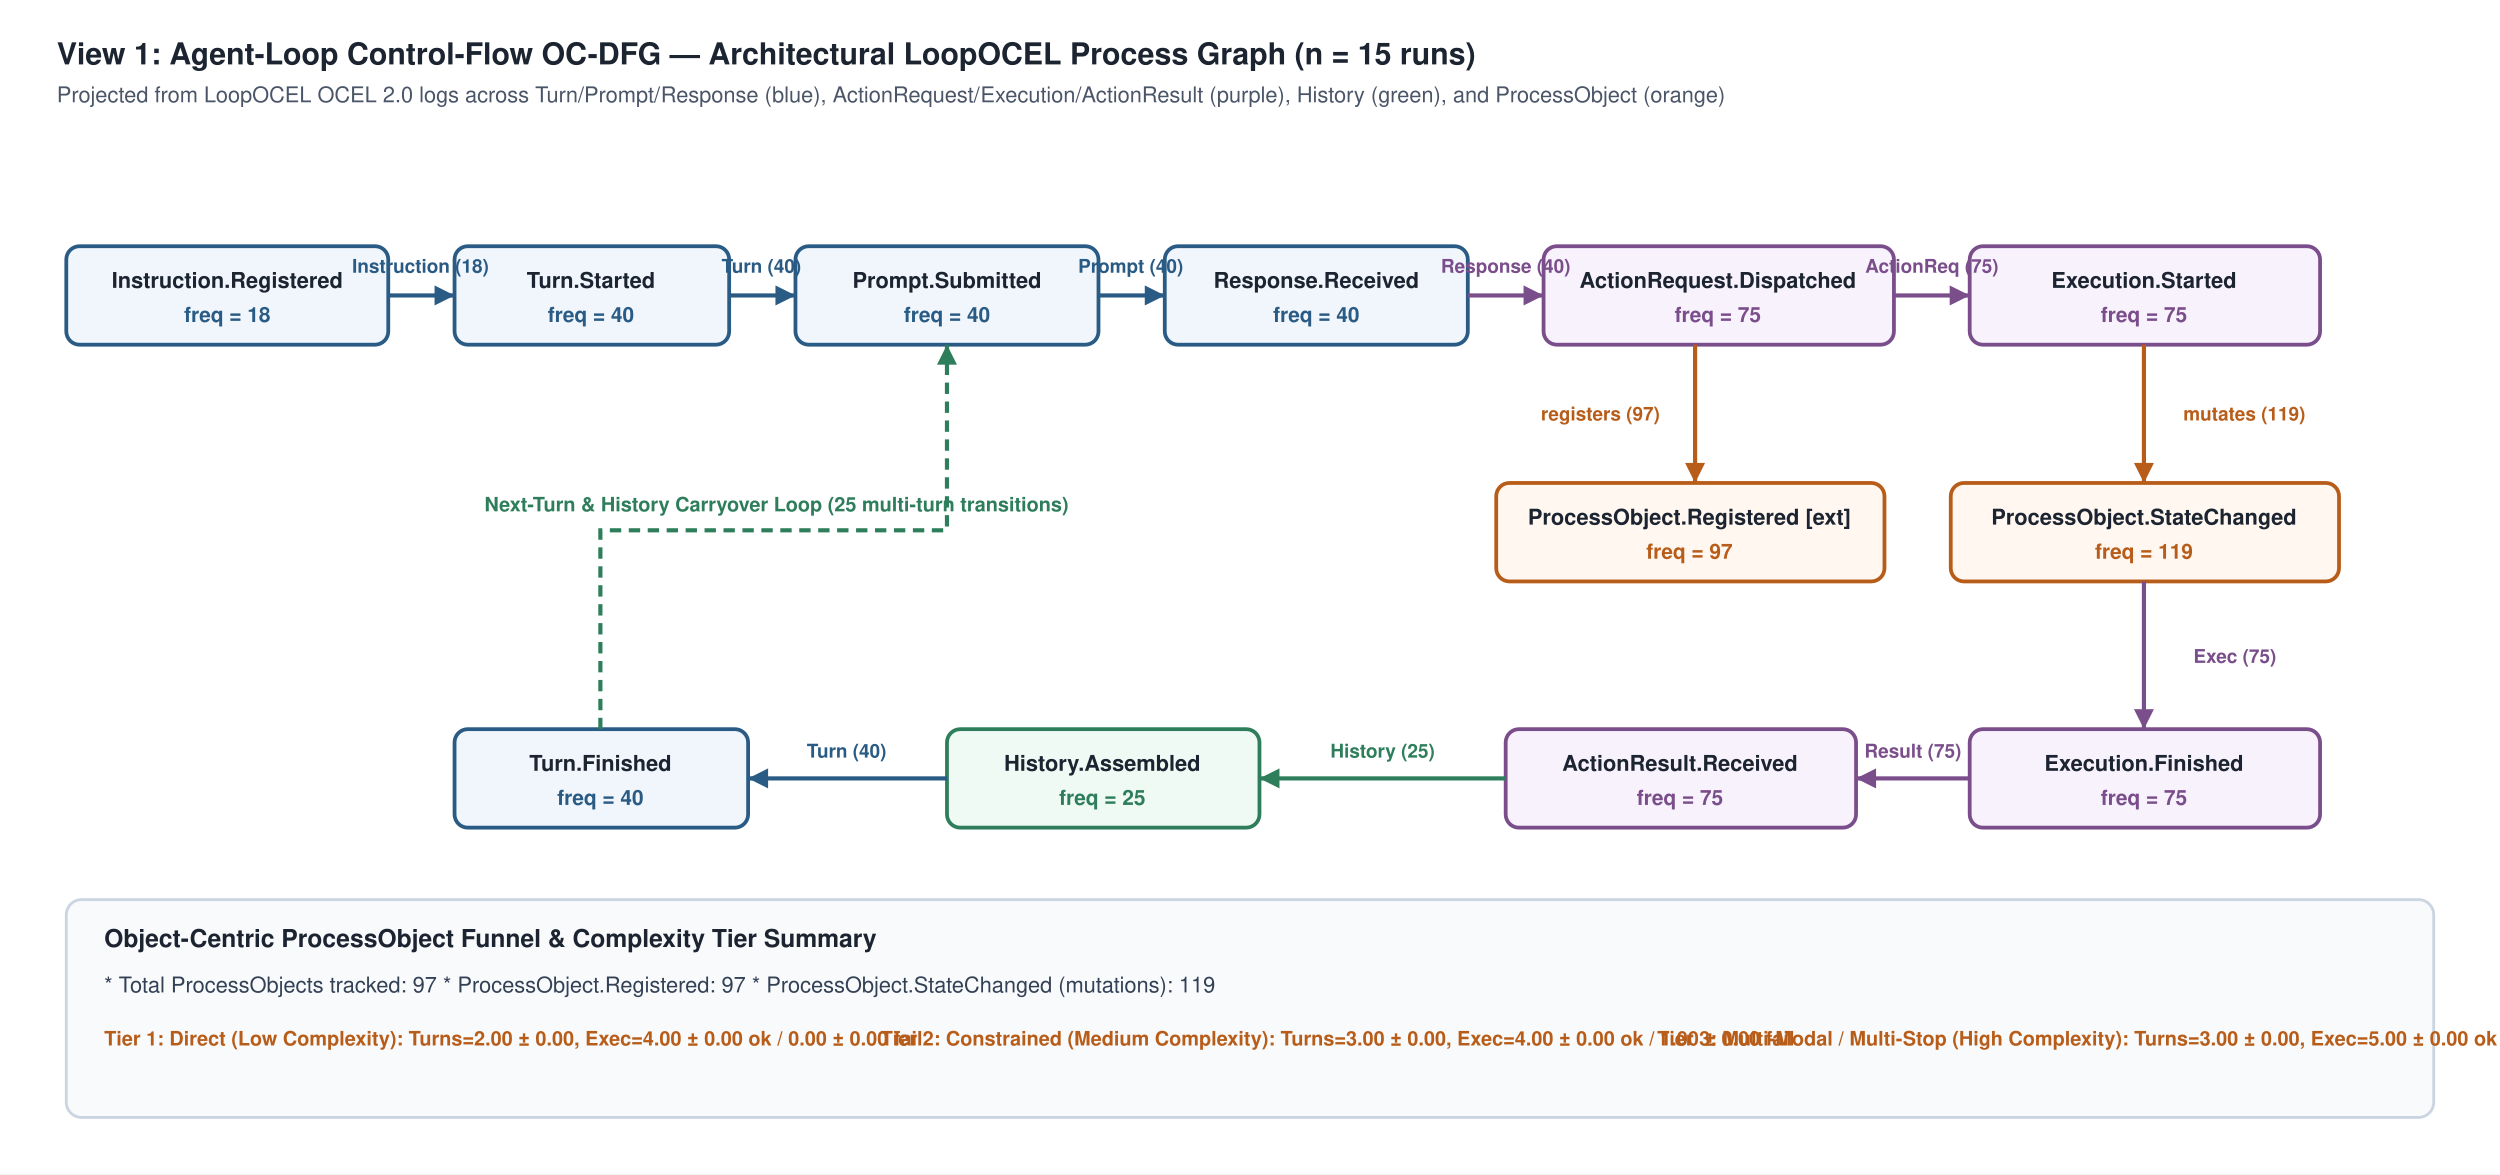
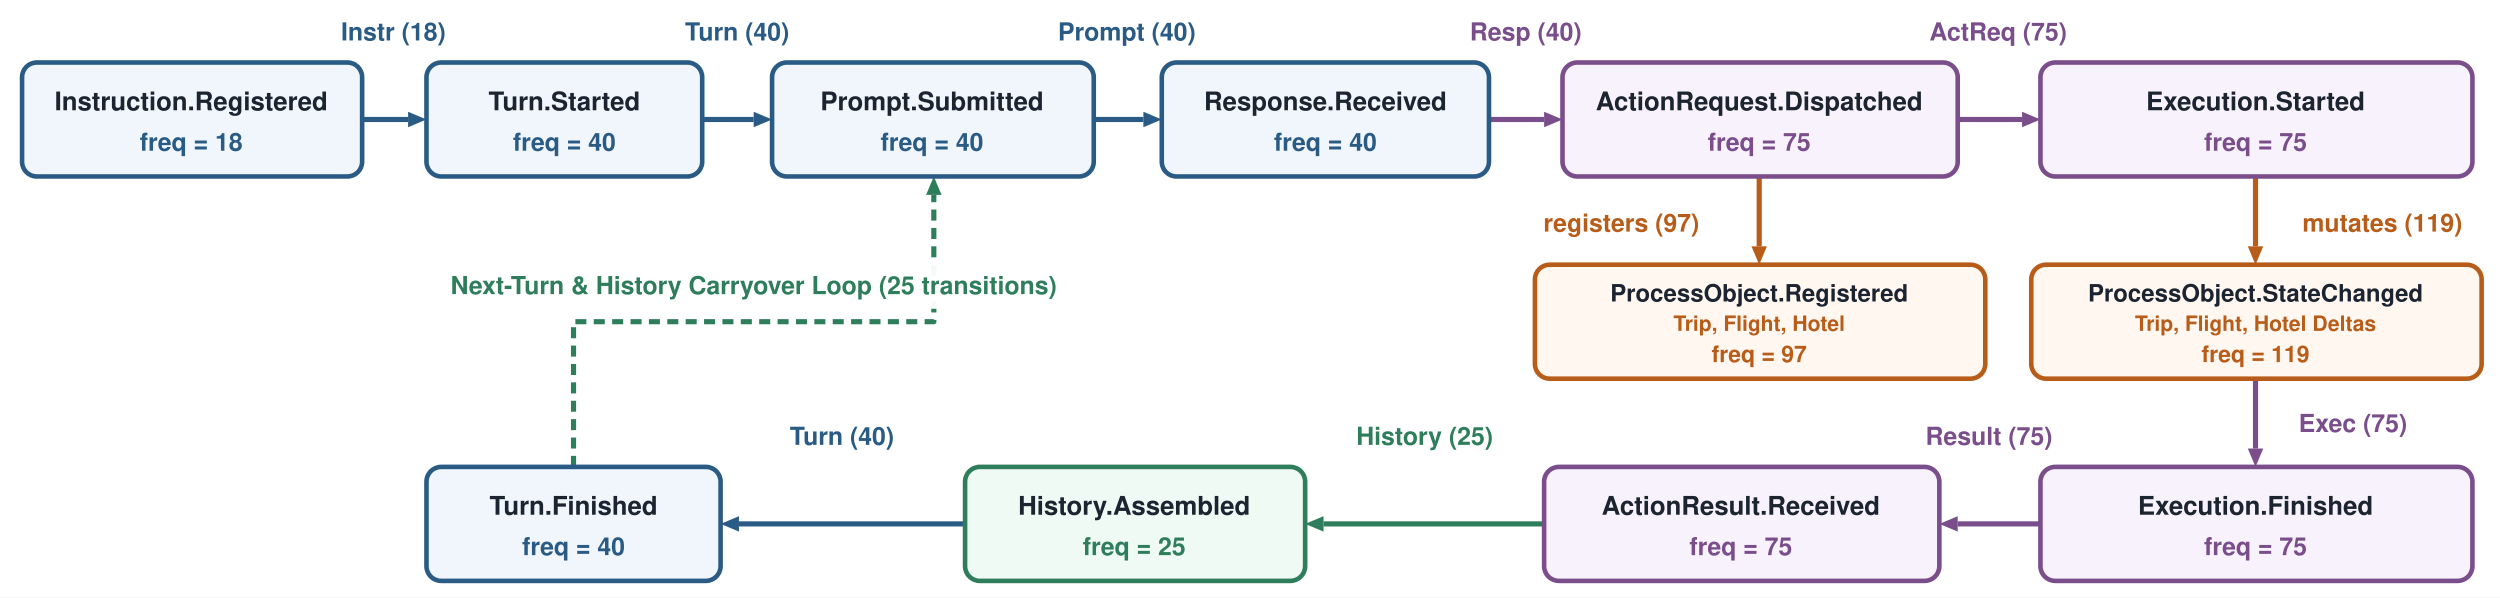
- <svg xmlns="http://www.w3.org/2000/svg" viewBox="0 0 1320 620" width="1320" height="620">
-   <defs>
-     <marker id="arr-turn" viewBox="0 0 10 10" refX="8" refY="5" markerWidth="6" markerHeight="6" orient="auto-start-reverse">
-       <path d="M 0 1 L 8 5 L 0 9 z" fill="#2A5B84" />
-     </marker>
-     <marker id="arr-act" viewBox="0 0 10 10" refX="8" refY="5" markerWidth="6" markerHeight="6" orient="auto-start-reverse">
-       <path d="M 0 1 L 8 5 L 0 9 z" fill="#7A4D8B" />
-     </marker>
-     <marker id="arr-pobj" viewBox="0 0 10 10" refX="8" refY="5" markerWidth="6" markerHeight="6" orient="auto-start-reverse">
-       <path d="M 0 1 L 8 5 L 0 9 z" fill="#B85D19" />
-     </marker>
-     <marker id="arr-hist" viewBox="0 0 10 10" refX="8" refY="5" markerWidth="6" markerHeight="6" orient="auto-start-reverse">
-       <path d="M 0 1 L 8 5 L 0 9 z" fill="#2E7D5B" />
-     </marker>
-   </defs>
-   <rect x="0" y="0" width="1320" height="620" fill="#FFFFFF" />
-   <text x="30" y="34" font-family="Helvetica, Arial, sans-serif" font-size="16" font-weight="bold" fill="#1B2430">View 1: Agent-Loop Control-Flow OC-DFG — Architectural LoopOCEL Process Graph (n = 15 runs)</text>
-   <text x="30" y="54" font-family="Helvetica, Arial, sans-serif" font-size="11.5" fill="#4A5568">Projected from LoopOCEL OCEL 2.0 logs across Turn/Prompt/Response (blue), ActionRequest/Execution/ActionResult (purple), History (green), and ProcessObject (orange)</text>
-   <rect x="35" y="130" width="170" height="52" rx="7" ry="7" fill="#F0F6FC" stroke="#2A5B84" stroke-width="2" />
-   <text x="120" y="152" text-anchor="middle" font-family="Helvetica, Arial, sans-serif" font-size="11.5" font-weight="bold" fill="#1B2430">Instruction.Registered</text>
-   <text x="120" y="170" text-anchor="middle" font-family="Helvetica, Arial, sans-serif" font-size="11" fill="#2A5B84" font-weight="bold">freq = 18</text>
-   <rect x="240" y="130" width="145" height="52" rx="7" ry="7" fill="#F0F6FC" stroke="#2A5B84" stroke-width="2" />
-   <text x="312" y="152" text-anchor="middle" font-family="Helvetica, Arial, sans-serif" font-size="11.5" font-weight="bold" fill="#1B2430">Turn.Started</text>
-   <text x="312" y="170" text-anchor="middle" font-family="Helvetica, Arial, sans-serif" font-size="11" fill="#2A5B84" font-weight="bold">freq = 40</text>
-   <rect x="420" y="130" width="160" height="52" rx="7" ry="7" fill="#F0F6FC" stroke="#2A5B84" stroke-width="2" />
-   <text x="500" y="152" text-anchor="middle" font-family="Helvetica, Arial, sans-serif" font-size="11.5" font-weight="bold" fill="#1B2430">Prompt.Submitted</text>
-   <text x="500" y="170" text-anchor="middle" font-family="Helvetica, Arial, sans-serif" font-size="11" fill="#2A5B84" font-weight="bold">freq = 40</text>
-   <rect x="615" y="130" width="160" height="52" rx="7" ry="7" fill="#F0F6FC" stroke="#2A5B84" stroke-width="2" />
-   <text x="695" y="152" text-anchor="middle" font-family="Helvetica, Arial, sans-serif" font-size="11.5" font-weight="bold" fill="#1B2430">Response.Received</text>
-   <text x="695" y="170" text-anchor="middle" font-family="Helvetica, Arial, sans-serif" font-size="11" fill="#2A5B84" font-weight="bold">freq = 40</text>
-   <rect x="815" y="130" width="185" height="52" rx="7" ry="7" fill="#F8F2FC" stroke="#7A4D8B" stroke-width="2" />
-   <text x="907" y="152" text-anchor="middle" font-family="Helvetica, Arial, sans-serif" font-size="11.5" font-weight="bold" fill="#1B2430">ActionRequest.Dispatched</text>
-   <text x="907" y="170" text-anchor="middle" font-family="Helvetica, Arial, sans-serif" font-size="11" fill="#7A4D8B" font-weight="bold">freq = 75</text>
-   <rect x="1040" y="130" width="185" height="52" rx="7" ry="7" fill="#F8F2FC" stroke="#7A4D8B" stroke-width="2" />
-   <text x="1132" y="152" text-anchor="middle" font-family="Helvetica, Arial, sans-serif" font-size="11.5" font-weight="bold" fill="#1B2430">Execution.Started</text>
-   <text x="1132" y="170" text-anchor="middle" font-family="Helvetica, Arial, sans-serif" font-size="11" fill="#7A4D8B" font-weight="bold">freq = 75</text>
-   <rect x="790" y="255" width="205" height="52" rx="7" ry="7" fill="#FFF7F0" stroke="#B85D19" stroke-width="2" />
-   <text x="892" y="277" text-anchor="middle" font-family="Helvetica, Arial, sans-serif" font-size="11.5" font-weight="bold" fill="#1B2430">ProcessObject.Registered [ext]</text>
-   <text x="892" y="295" text-anchor="middle" font-family="Helvetica, Arial, sans-serif" font-size="11" fill="#B85D19" font-weight="bold">freq = 97</text>
-   <rect x="1030" y="255" width="205" height="52" rx="7" ry="7" fill="#FFF7F0" stroke="#B85D19" stroke-width="2" />
-   <text x="1132" y="277" text-anchor="middle" font-family="Helvetica, Arial, sans-serif" font-size="11.5" font-weight="bold" fill="#1B2430">ProcessObject.StateChanged</text>
-   <text x="1132" y="295" text-anchor="middle" font-family="Helvetica, Arial, sans-serif" font-size="11" fill="#B85D19" font-weight="bold">freq = 119</text>
-   <rect x="1040" y="385" width="185" height="52" rx="7" ry="7" fill="#F8F2FC" stroke="#7A4D8B" stroke-width="2" />
-   <text x="1132" y="407" text-anchor="middle" font-family="Helvetica, Arial, sans-serif" font-size="11.5" font-weight="bold" fill="#1B2430">Execution.Finished</text>
-   <text x="1132" y="425" text-anchor="middle" font-family="Helvetica, Arial, sans-serif" font-size="11" fill="#7A4D8B" font-weight="bold">freq = 75</text>
-   <rect x="795" y="385" width="185" height="52" rx="7" ry="7" fill="#F8F2FC" stroke="#7A4D8B" stroke-width="2" />
-   <text x="887" y="407" text-anchor="middle" font-family="Helvetica, Arial, sans-serif" font-size="11.5" font-weight="bold" fill="#1B2430">ActionResult.Received</text>
-   <text x="887" y="425" text-anchor="middle" font-family="Helvetica, Arial, sans-serif" font-size="11" fill="#7A4D8B" font-weight="bold">freq = 75</text>
-   <rect x="500" y="385" width="165" height="52" rx="7" ry="7" fill="#EFFAF5" stroke="#2E7D5B" stroke-width="2" />
-   <text x="582" y="407" text-anchor="middle" font-family="Helvetica, Arial, sans-serif" font-size="11.5" font-weight="bold" fill="#1B2430">History.Assembled</text>
-   <text x="582" y="425" text-anchor="middle" font-family="Helvetica, Arial, sans-serif" font-size="11" fill="#2E7D5B" font-weight="bold">freq = 25</text>
-   <rect x="240" y="385" width="155" height="52" rx="7" ry="7" fill="#F0F6FC" stroke="#2A5B84" stroke-width="2" />
-   <text x="317" y="407" text-anchor="middle" font-family="Helvetica, Arial, sans-serif" font-size="11.5" font-weight="bold" fill="#1B2430">Turn.Finished</text>
-   <text x="317" y="425" text-anchor="middle" font-family="Helvetica, Arial, sans-serif" font-size="11" fill="#2A5B84" font-weight="bold">freq = 40</text>
-   <line x1="205" y1="156" x2="240" y2="156" stroke="#2A5B84" stroke-width="2.2" marker-end="url(#arr-turn)" />
-   <text x="222" y="144" text-anchor="middle" font-family="Helvetica, Arial, sans-serif" font-size="10" font-weight="bold" fill="#2A5B84">Instruction (18)</text>
-   <line x1="385" y1="156" x2="420" y2="156" stroke="#2A5B84" stroke-width="2.2" marker-end="url(#arr-turn)" />
-   <text x="402" y="144" text-anchor="middle" font-family="Helvetica, Arial, sans-serif" font-size="10" font-weight="bold" fill="#2A5B84">Turn (40)</text>
-   <line x1="580" y1="156" x2="615" y2="156" stroke="#2A5B84" stroke-width="2.2" marker-end="url(#arr-turn)" />
-   <text x="597" y="144" text-anchor="middle" font-family="Helvetica, Arial, sans-serif" font-size="10" font-weight="bold" fill="#2A5B84">Prompt (40)</text>
-   <line x1="775" y1="156" x2="815" y2="156" stroke="#7A4D8B" stroke-width="2.2" marker-end="url(#arr-act)" />
-   <text x="795" y="144" text-anchor="middle" font-family="Helvetica, Arial, sans-serif" font-size="10" font-weight="bold" fill="#7A4D8B">Response (40)</text>
-   <line x1="1000" y1="156" x2="1040" y2="156" stroke="#7A4D8B" stroke-width="2.2" marker-end="url(#arr-act)" />
-   <text x="1020" y="144" text-anchor="middle" font-family="Helvetica, Arial, sans-serif" font-size="10" font-weight="bold" fill="#7A4D8B">ActionReq (75)</text>
-   <line x1="895" y1="182" x2="895" y2="255" stroke="#B85D19" stroke-width="2.2" marker-end="url(#arr-pobj)" />
-   <text x="845" y="222" text-anchor="middle" font-family="Helvetica, Arial, sans-serif" font-size="10" font-weight="bold" fill="#B85D19">registers (97)</text>
-   <line x1="1132" y1="182" x2="1132" y2="255" stroke="#B85D19" stroke-width="2.2" marker-end="url(#arr-pobj)" />
-   <text x="1185" y="222" text-anchor="middle" font-family="Helvetica, Arial, sans-serif" font-size="10" font-weight="bold" fill="#B85D19">mutates (119)</text>
-   <line x1="1132" y1="307" x2="1132" y2="385" stroke="#7A4D8B" stroke-width="2.2" marker-end="url(#arr-act)" />
-   <text x="1180" y="350" text-anchor="middle" font-family="Helvetica, Arial, sans-serif" font-size="10" font-weight="bold" fill="#7A4D8B">Exec (75)</text>
-   <line x1="1040" y1="411" x2="980" y2="411" stroke="#7A4D8B" stroke-width="2.2" marker-end="url(#arr-act)" />
-   <text x="1010" y="400" text-anchor="middle" font-family="Helvetica, Arial, sans-serif" font-size="10" font-weight="bold" fill="#7A4D8B">Result (75)</text>
-   <line x1="795" y1="411" x2="665" y2="411" stroke="#2E7D5B" stroke-width="2.2" marker-end="url(#arr-hist)" />
-   <text x="730" y="400" text-anchor="middle" font-family="Helvetica, Arial, sans-serif" font-size="10" font-weight="bold" fill="#2E7D5B">History (25)</text>
-   <line x1="500" y1="411" x2="395" y2="411" stroke="#2A5B84" stroke-width="2.2" marker-end="url(#arr-turn)" />
-   <text x="447" y="400" text-anchor="middle" font-family="Helvetica, Arial, sans-serif" font-size="10" font-weight="bold" fill="#2A5B84">Turn (40)</text>
-   <path d="M 317 385 L 317 280 L 500 280 L 500 182" fill="none" stroke="#2E7D5B" stroke-width="2.2" stroke-dasharray="6,4" marker-end="url(#arr-hist)" />
-   <text x="410" y="270" text-anchor="middle" font-family="Helvetica, Arial, sans-serif" font-size="10.5" font-weight="bold" fill="#2E7D5B">Next-Turn &amp; History Carryover Loop (25 multi-turn transitions)</text>
-   <rect x="35" y="475" width="1250" height="115" rx="8" ry="8" fill="#F8FAFC" stroke="#CBD5E1" stroke-width="1.5" />
-   <text x="55" y="500" font-family="Helvetica, Arial, sans-serif" font-size="13" font-weight="bold" fill="#1B2430">Object-Centric ProcessObject Funnel &amp; Complexity Tier Summary</text>
-   <text x="55" y="524" font-family="Helvetica, Arial, sans-serif" font-size="11.5" fill="#334155">* Total ProcessObjects tracked: 97   * ProcessObject.Registered: 97   * ProcessObject.StateChanged (mutations): 119</text>
-   <text x="55" y="552" font-family="Helvetica, Arial, sans-serif" font-size="10.5" font-weight="bold" fill="#B85D19">Tier 1: Direct (Low Complexity): Turns=2.00 ± 0.00, Exec=4.00 ± 0.00 ok / 0.00 ± 0.00 fail</text>
-   <text x="465" y="552" font-family="Helvetica, Arial, sans-serif" font-size="10.5" font-weight="bold" fill="#B85D19">Tier 2: Constrained (Medium Complexity): Turns=3.00 ± 0.00, Exec=4.00 ± 0.00 ok / 1.00 ± 0.00 fail</text>
-   <text x="875" y="552" font-family="Helvetica, Arial, sans-serif" font-size="10.5" font-weight="bold" fill="#B85D19">Tier 3: Multi-Modal / Multi-Stop (High Complexity): Turns=3.00 ± 0.00, Exec=5.00 ± 0.00 ok / 1.00 ± 0.00 fail</text>
+ <svg xmlns="http://www.w3.org/2000/svg" viewBox="0 0 1360 325" width="1360" height="325">
+   <rect x="0" y="0" width="1360" height="325" fill="#FFFFFF" />
+   <line x1="197.0" y1="65.0" x2="222.0" y2="65.0" stroke="#2A5B84" stroke-width="2.8" />
+   <polygon points="232.0,65.0 222.0,69.2 222.0,60.8" fill="#2A5B84" />
+   <text x="214" y="22" text-anchor="middle" font-family="Helvetica, Arial, sans-serif" font-size="13.5" font-weight="bold" fill="#2A5B84">Instr (18)</text>
+   <line x1="382.0" y1="65.0" x2="410.0" y2="65.0" stroke="#2A5B84" stroke-width="2.8" />
+   <polygon points="420.0,65.0 410.0,69.2 410.0,60.8" fill="#2A5B84" />
+   <text x="401" y="22" text-anchor="middle" font-family="Helvetica, Arial, sans-serif" font-size="13.5" font-weight="bold" fill="#2A5B84">Turn (40)</text>
+   <line x1="595.0" y1="65.0" x2="622.0" y2="65.0" stroke="#2A5B84" stroke-width="2.8" />
+   <polygon points="632.0,65.0 622.0,69.2 622.0,60.8" fill="#2A5B84" />
+   <text x="613" y="22" text-anchor="middle" font-family="Helvetica, Arial, sans-serif" font-size="13.5" font-weight="bold" fill="#2A5B84">Prompt (40)</text>
+   <line x1="810.0" y1="65.0" x2="840.0" y2="65.0" stroke="#7A4D8B" stroke-width="2.8" />
+   <polygon points="850.0,65.0 840.0,69.2 840.0,60.8" fill="#7A4D8B" />
+   <text x="830" y="22" text-anchor="middle" font-family="Helvetica, Arial, sans-serif" font-size="13.5" font-weight="bold" fill="#7A4D8B">Resp (40)</text>
+   <line x1="1065.0" y1="65.0" x2="1100.0" y2="65.0" stroke="#7A4D8B" stroke-width="2.8" />
+   <polygon points="1110.0,65.0 1100.0,69.2 1100.0,60.8" fill="#7A4D8B" />
+   <text x="1087" y="22" text-anchor="middle" font-family="Helvetica, Arial, sans-serif" font-size="13.5" font-weight="bold" fill="#7A4D8B">ActReq (75)</text>
+   <line x1="957.0" y1="96.0" x2="957.0" y2="134.0" stroke="#B85D19" stroke-width="2.8" />
+   <polygon points="957.0,144.0 952.8,134.0 961.2,134.0" fill="#B85D19" />
+   <text x="882" y="126" text-anchor="middle" font-family="Helvetica, Arial, sans-serif" font-size="13.5" font-weight="bold" fill="#B85D19">registers (97)</text>
+   <line x1="1227.0" y1="96.0" x2="1227.0" y2="134.0" stroke="#B85D19" stroke-width="2.8" />
+   <polygon points="1227.0,144.0 1222.8,134.0 1231.2,134.0" fill="#B85D19" />
+   <text x="1296" y="126" text-anchor="middle" font-family="Helvetica, Arial, sans-serif" font-size="13.5" font-weight="bold" fill="#B85D19">mutates (119)</text>
+   <line x1="1227.0" y1="206.0" x2="1227.0" y2="244.0" stroke="#7A4D8B" stroke-width="2.8" />
+   <polygon points="1227.0,254.0 1222.8,244.0 1231.2,244.0" fill="#7A4D8B" />
+   <text x="1280" y="235" text-anchor="middle" font-family="Helvetica, Arial, sans-serif" font-size="13.5" font-weight="bold" fill="#7A4D8B">Exec (75)</text>
+   <line x1="1110.0" y1="285.0" x2="1065.0" y2="285.0" stroke="#7A4D8B" stroke-width="2.8" />
+   <polygon points="1055.0,285.0 1065.0,280.8 1065.0,289.2" fill="#7A4D8B" />
+   <text x="1082" y="242" text-anchor="middle" font-family="Helvetica, Arial, sans-serif" font-size="13.5" font-weight="bold" fill="#7A4D8B">Result (75)</text>
+   <line x1="840.0" y1="285.0" x2="720.0" y2="285.0" stroke="#2E7D5B" stroke-width="2.8" />
+   <polygon points="710.0,285.0 720.0,280.8 720.0,289.2" fill="#2E7D5B" />
+   <text x="775" y="242" text-anchor="middle" font-family="Helvetica, Arial, sans-serif" font-size="13.5" font-weight="bold" fill="#2E7D5B">History (25)</text>
+   <line x1="525.0" y1="285.0" x2="402.0" y2="285.0" stroke="#2A5B84" stroke-width="2.8" />
+   <polygon points="392.0,285.0 402.0,280.8 402.0,289.2" fill="#2A5B84" />
+   <text x="458" y="242" text-anchor="middle" font-family="Helvetica, Arial, sans-serif" font-size="13.5" font-weight="bold" fill="#2A5B84">Turn (40)</text>
+   <path d="M 312.0 254.0 L 312.0 175.0 L 508.0 175.0 L 508.0 106.0" fill="none" stroke="#2E7D5B" stroke-width="2.8" stroke-linejoin="round" stroke-dasharray="6,4" />
+   <polygon points="508.0,96.0 512.2,106.0 503.8,106.0" fill="#2E7D5B" />
+   <rect x="235" y="142" width="350" height="26" rx="4" fill="#FFFFFF" fill-opacity="0.95" />
+   <text x="410" y="160" text-anchor="middle" font-family="Helvetica, Arial, sans-serif" font-size="13.5" font-weight="bold" fill="#2E7D5B">Next-Turn &amp; History Carryover Loop (25 transitions)</text>
+   <rect x="12" y="34" width="185" height="62" rx="8" ry="8" fill="#F0F6FC" stroke="#2A5B84" stroke-width="2.5" />
+   <text x="104" y="60" text-anchor="middle" font-family="Helvetica, Arial, sans-serif" font-size="14" font-weight="bold" fill="#1B2430">Instruction.Registered</text>
+   <text x="104" y="82" text-anchor="middle" font-family="Helvetica, Arial, sans-serif" font-size="13.5" fill="#2A5B84" font-weight="bold">freq = 18</text>
+   <rect x="232" y="34" width="150" height="62" rx="8" ry="8" fill="#F0F6FC" stroke="#2A5B84" stroke-width="2.5" />
+   <text x="307" y="60" text-anchor="middle" font-family="Helvetica, Arial, sans-serif" font-size="14" font-weight="bold" fill="#1B2430">Turn.Started</text>
+   <text x="307" y="82" text-anchor="middle" font-family="Helvetica, Arial, sans-serif" font-size="13.5" fill="#2A5B84" font-weight="bold">freq = 40</text>
+   <rect x="420" y="34" width="175" height="62" rx="8" ry="8" fill="#F0F6FC" stroke="#2A5B84" stroke-width="2.5" />
+   <text x="507" y="60" text-anchor="middle" font-family="Helvetica, Arial, sans-serif" font-size="14" font-weight="bold" fill="#1B2430">Prompt.Submitted</text>
+   <text x="507" y="82" text-anchor="middle" font-family="Helvetica, Arial, sans-serif" font-size="13.5" fill="#2A5B84" font-weight="bold">freq = 40</text>
+   <rect x="632" y="34" width="178" height="62" rx="8" ry="8" fill="#F0F6FC" stroke="#2A5B84" stroke-width="2.5" />
+   <text x="721" y="60" text-anchor="middle" font-family="Helvetica, Arial, sans-serif" font-size="14" font-weight="bold" fill="#1B2430">Response.Received</text>
+   <text x="721" y="82" text-anchor="middle" font-family="Helvetica, Arial, sans-serif" font-size="13.5" fill="#2A5B84" font-weight="bold">freq = 40</text>
+   <rect x="850" y="34" width="215" height="62" rx="8" ry="8" fill="#F8F2FC" stroke="#7A4D8B" stroke-width="2.5" />
+   <text x="957" y="60" text-anchor="middle" font-family="Helvetica, Arial, sans-serif" font-size="14" font-weight="bold" fill="#1B2430">ActionRequest.Dispatched</text>
+   <text x="957" y="82" text-anchor="middle" font-family="Helvetica, Arial, sans-serif" font-size="13.5" fill="#7A4D8B" font-weight="bold">freq = 75</text>
+   <rect x="1110" y="34" width="235" height="62" rx="8" ry="8" fill="#F8F2FC" stroke="#7A4D8B" stroke-width="2.5" />
+   <text x="1227" y="60" text-anchor="middle" font-family="Helvetica, Arial, sans-serif" font-size="14" font-weight="bold" fill="#1B2430">Execution.Started</text>
+   <text x="1227" y="82" text-anchor="middle" font-family="Helvetica, Arial, sans-serif" font-size="13.5" fill="#7A4D8B" font-weight="bold">freq = 75</text>
+   <rect x="835" y="144" width="245" height="62" rx="8" ry="8" fill="#FFF7F0" stroke="#B85D19" stroke-width="2.5" />
+   <text x="957" y="164" text-anchor="middle" font-family="Helvetica, Arial, sans-serif" font-size="13" font-weight="bold" fill="#1B2430">ProcessObject.Registered</text>
+   <text x="957" y="180" text-anchor="middle" font-family="Helvetica, Arial, sans-serif" font-size="11.5" font-weight="bold" fill="#B85D19">Trip, Flight, Hotel</text>
+   <text x="957" y="197" text-anchor="middle" font-family="Helvetica, Arial, sans-serif" font-size="12.5" fill="#B85D19" font-weight="bold">freq = 97</text>
+   <rect x="1105" y="144" width="245" height="62" rx="8" ry="8" fill="#FFF7F0" stroke="#B85D19" stroke-width="2.5" />
+   <text x="1227" y="164" text-anchor="middle" font-family="Helvetica, Arial, sans-serif" font-size="13" font-weight="bold" fill="#1B2430">ProcessObject.StateChanged</text>
+   <text x="1227" y="180" text-anchor="middle" font-family="Helvetica, Arial, sans-serif" font-size="11.5" font-weight="bold" fill="#B85D19">Trip, Flight, Hotel Deltas</text>
+   <text x="1227" y="197" text-anchor="middle" font-family="Helvetica, Arial, sans-serif" font-size="12.5" fill="#B85D19" font-weight="bold">freq = 119</text>
+   <rect x="1110" y="254" width="235" height="62" rx="8" ry="8" fill="#F8F2FC" stroke="#7A4D8B" stroke-width="2.5" />
+   <text x="1227" y="280" text-anchor="middle" font-family="Helvetica, Arial, sans-serif" font-size="14" font-weight="bold" fill="#1B2430">Execution.Finished</text>
+   <text x="1227" y="302" text-anchor="middle" font-family="Helvetica, Arial, sans-serif" font-size="13.5" fill="#7A4D8B" font-weight="bold">freq = 75</text>
+   <rect x="840" y="254" width="215" height="62" rx="8" ry="8" fill="#F8F2FC" stroke="#7A4D8B" stroke-width="2.5" />
+   <text x="947" y="280" text-anchor="middle" font-family="Helvetica, Arial, sans-serif" font-size="14" font-weight="bold" fill="#1B2430">ActionResult.Received</text>
+   <text x="947" y="302" text-anchor="middle" font-family="Helvetica, Arial, sans-serif" font-size="13.5" fill="#7A4D8B" font-weight="bold">freq = 75</text>
+   <rect x="525" y="254" width="185" height="62" rx="8" ry="8" fill="#EFFAF5" stroke="#2E7D5B" stroke-width="2.5" />
+   <text x="617" y="280" text-anchor="middle" font-family="Helvetica, Arial, sans-serif" font-size="14" font-weight="bold" fill="#1B2430">History.Assembled</text>
+   <text x="617" y="302" text-anchor="middle" font-family="Helvetica, Arial, sans-serif" font-size="13.5" fill="#2E7D5B" font-weight="bold">freq = 25</text>
+   <rect x="232" y="254" width="160" height="62" rx="8" ry="8" fill="#F0F6FC" stroke="#2A5B84" stroke-width="2.5" />
+   <text x="312" y="280" text-anchor="middle" font-family="Helvetica, Arial, sans-serif" font-size="14" font-weight="bold" fill="#1B2430">Turn.Finished</text>
+   <text x="312" y="302" text-anchor="middle" font-family="Helvetica, Arial, sans-serif" font-size="13.5" fill="#2A5B84" font-weight="bold">freq = 40</text>
</svg>
